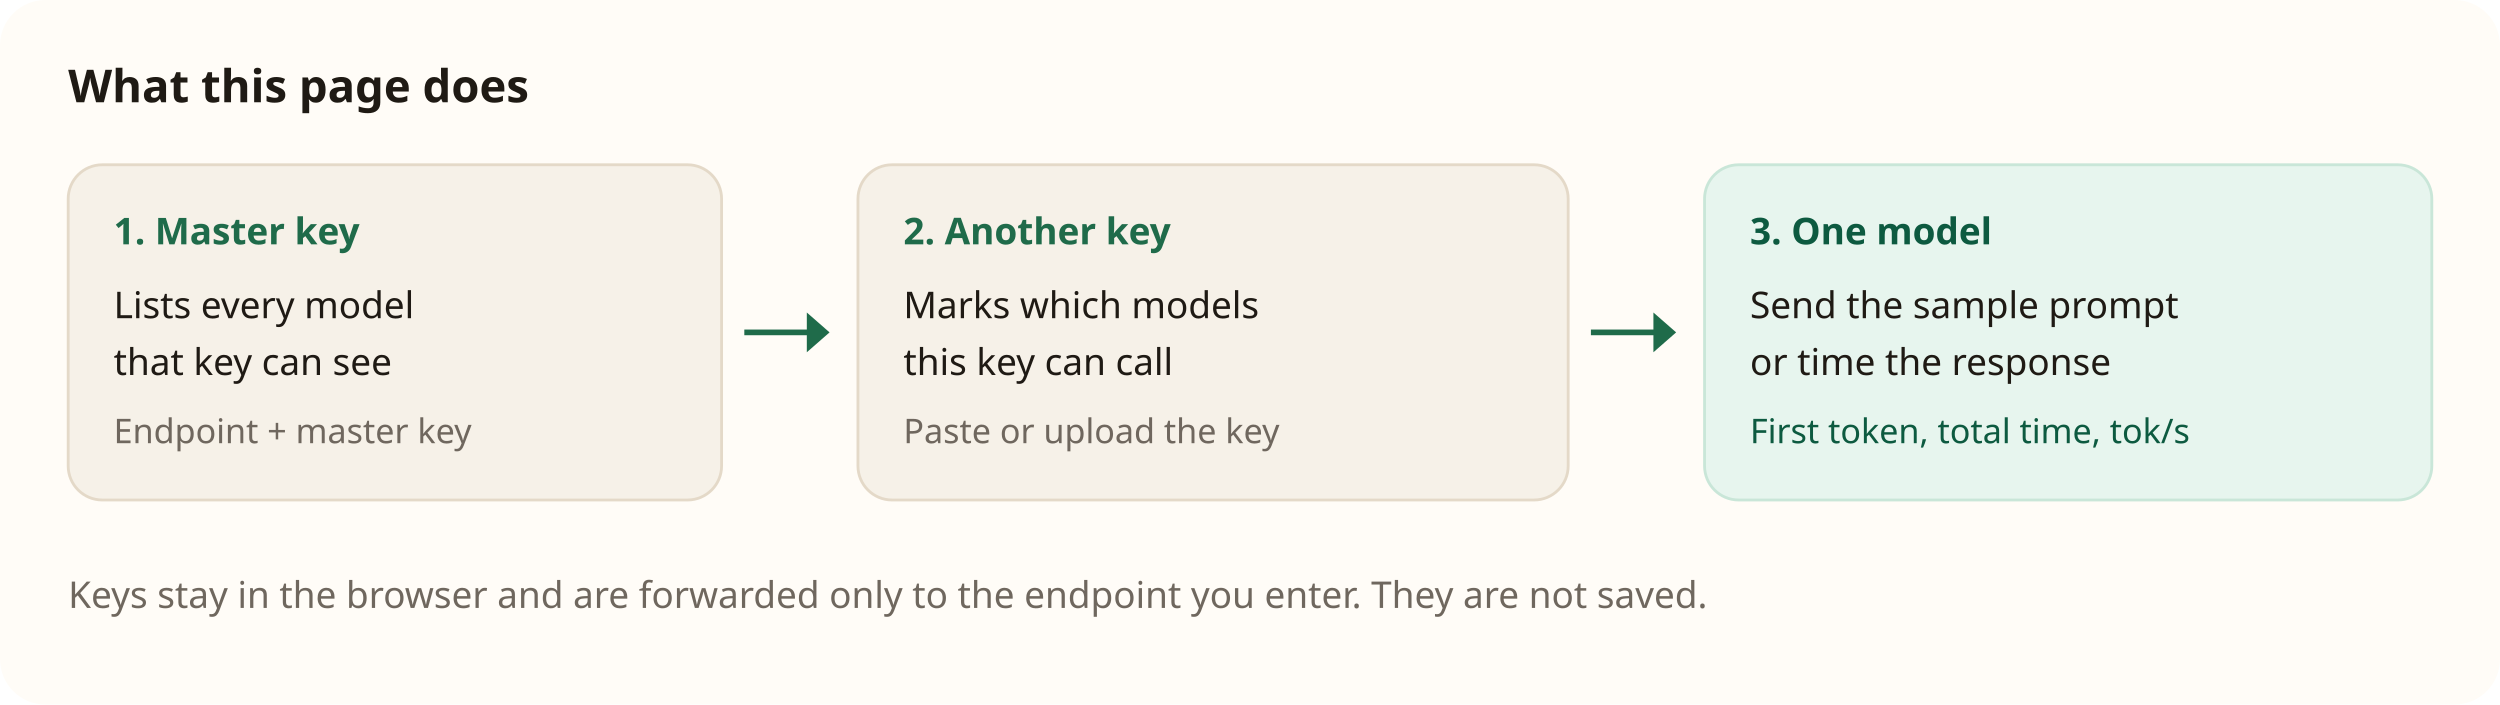
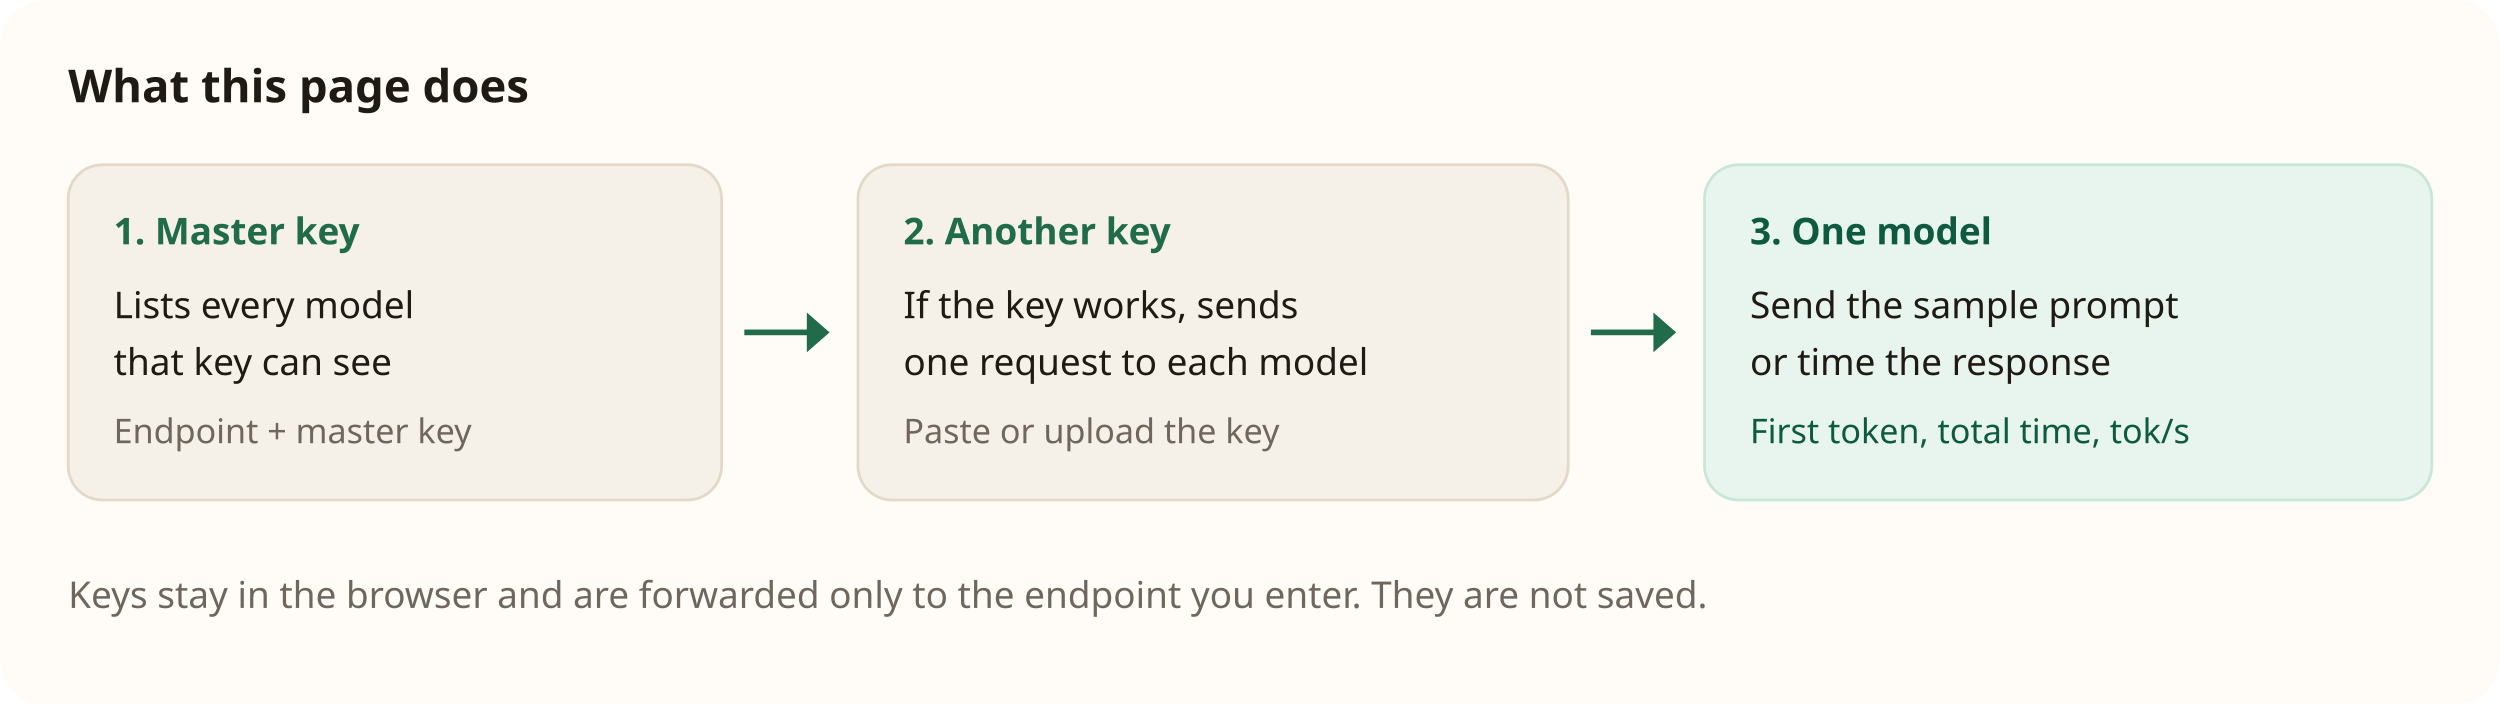
<svg xmlns="http://www.w3.org/2000/svg" viewBox="0 0 880 248" role="img" aria-labelledby="title desc">
  <rect width="880" height="248" rx="16" fill="#fffcf7" />
  <text x="24" y="36" fill="#1f1a14" font-family="Avenir Next, Segoe UI, sans-serif" font-size="16" font-weight="700">What this page does</text>
  <g font-family="Avenir Next, Segoe UI, sans-serif" fill="#1f1a14">
    <rect x="24" y="58" width="230" height="118" rx="12" fill="#f6f1e8" stroke="#e4d9c8" />
    <text x="40" y="86" font-size="13" font-weight="700" fill="#1f6b4a">1. Master key</text>
    <text x="40" y="112" font-size="13">Lists every model</text>
    <text x="40" y="132" font-size="13">that key can see</text>
    <text x="40" y="156" font-size="12" fill="#6f675e">Endpoint + master key</text>
    <path d="M262 117h28" stroke="#1f6b4a" stroke-width="2" fill="none" />
    <path d="M284 110l8 7-8 7" fill="#1f6b4a" />
    <rect x="302" y="58" width="250" height="118" rx="12" fill="#f6f1e8" stroke="#e4d9c8" />
    <text x="318" y="86" font-size="13" font-weight="700" fill="#1f6b4a">2. Another key</text>
-     <text x="318" y="112" font-size="13">Marks which models</text>
-     <text x="318" y="132" font-size="13">this key can call</text>
+     <text x="318" y="112" font-size="13">If the key works, sends</text>
+     <text x="318" y="132" font-size="13">one request to each model</text>
    <text x="318" y="156" font-size="12" fill="#6f675e">Paste or upload the key</text>
    <path d="M560 117h28" stroke="#1f6b4a" stroke-width="2" fill="none" />
    <path d="M582 110l8 7-8 7" fill="#1f6b4a" />
    <rect x="600" y="58" width="256" height="118" rx="12" fill="#e7f5ee" stroke="#c9e6d8" />
    <text x="616" y="86" font-size="13" font-weight="700" fill="#0d5a40">3. One model</text>
    <text x="616" y="112" font-size="13">Send the sample prompt</text>
    <text x="616" y="132" font-size="13">or time the response</text>
    <text x="616" y="156" font-size="12" fill="#0d5a40">First token, total time, tok/s</text>
  </g>
  <text x="24" y="214" fill="#6f675e" font-family="Avenir Next, Segoe UI, sans-serif" font-size="13">Keys stay in the browser and are forwarded only to the endpoint you enter. They are not saved.</text>
</svg>
